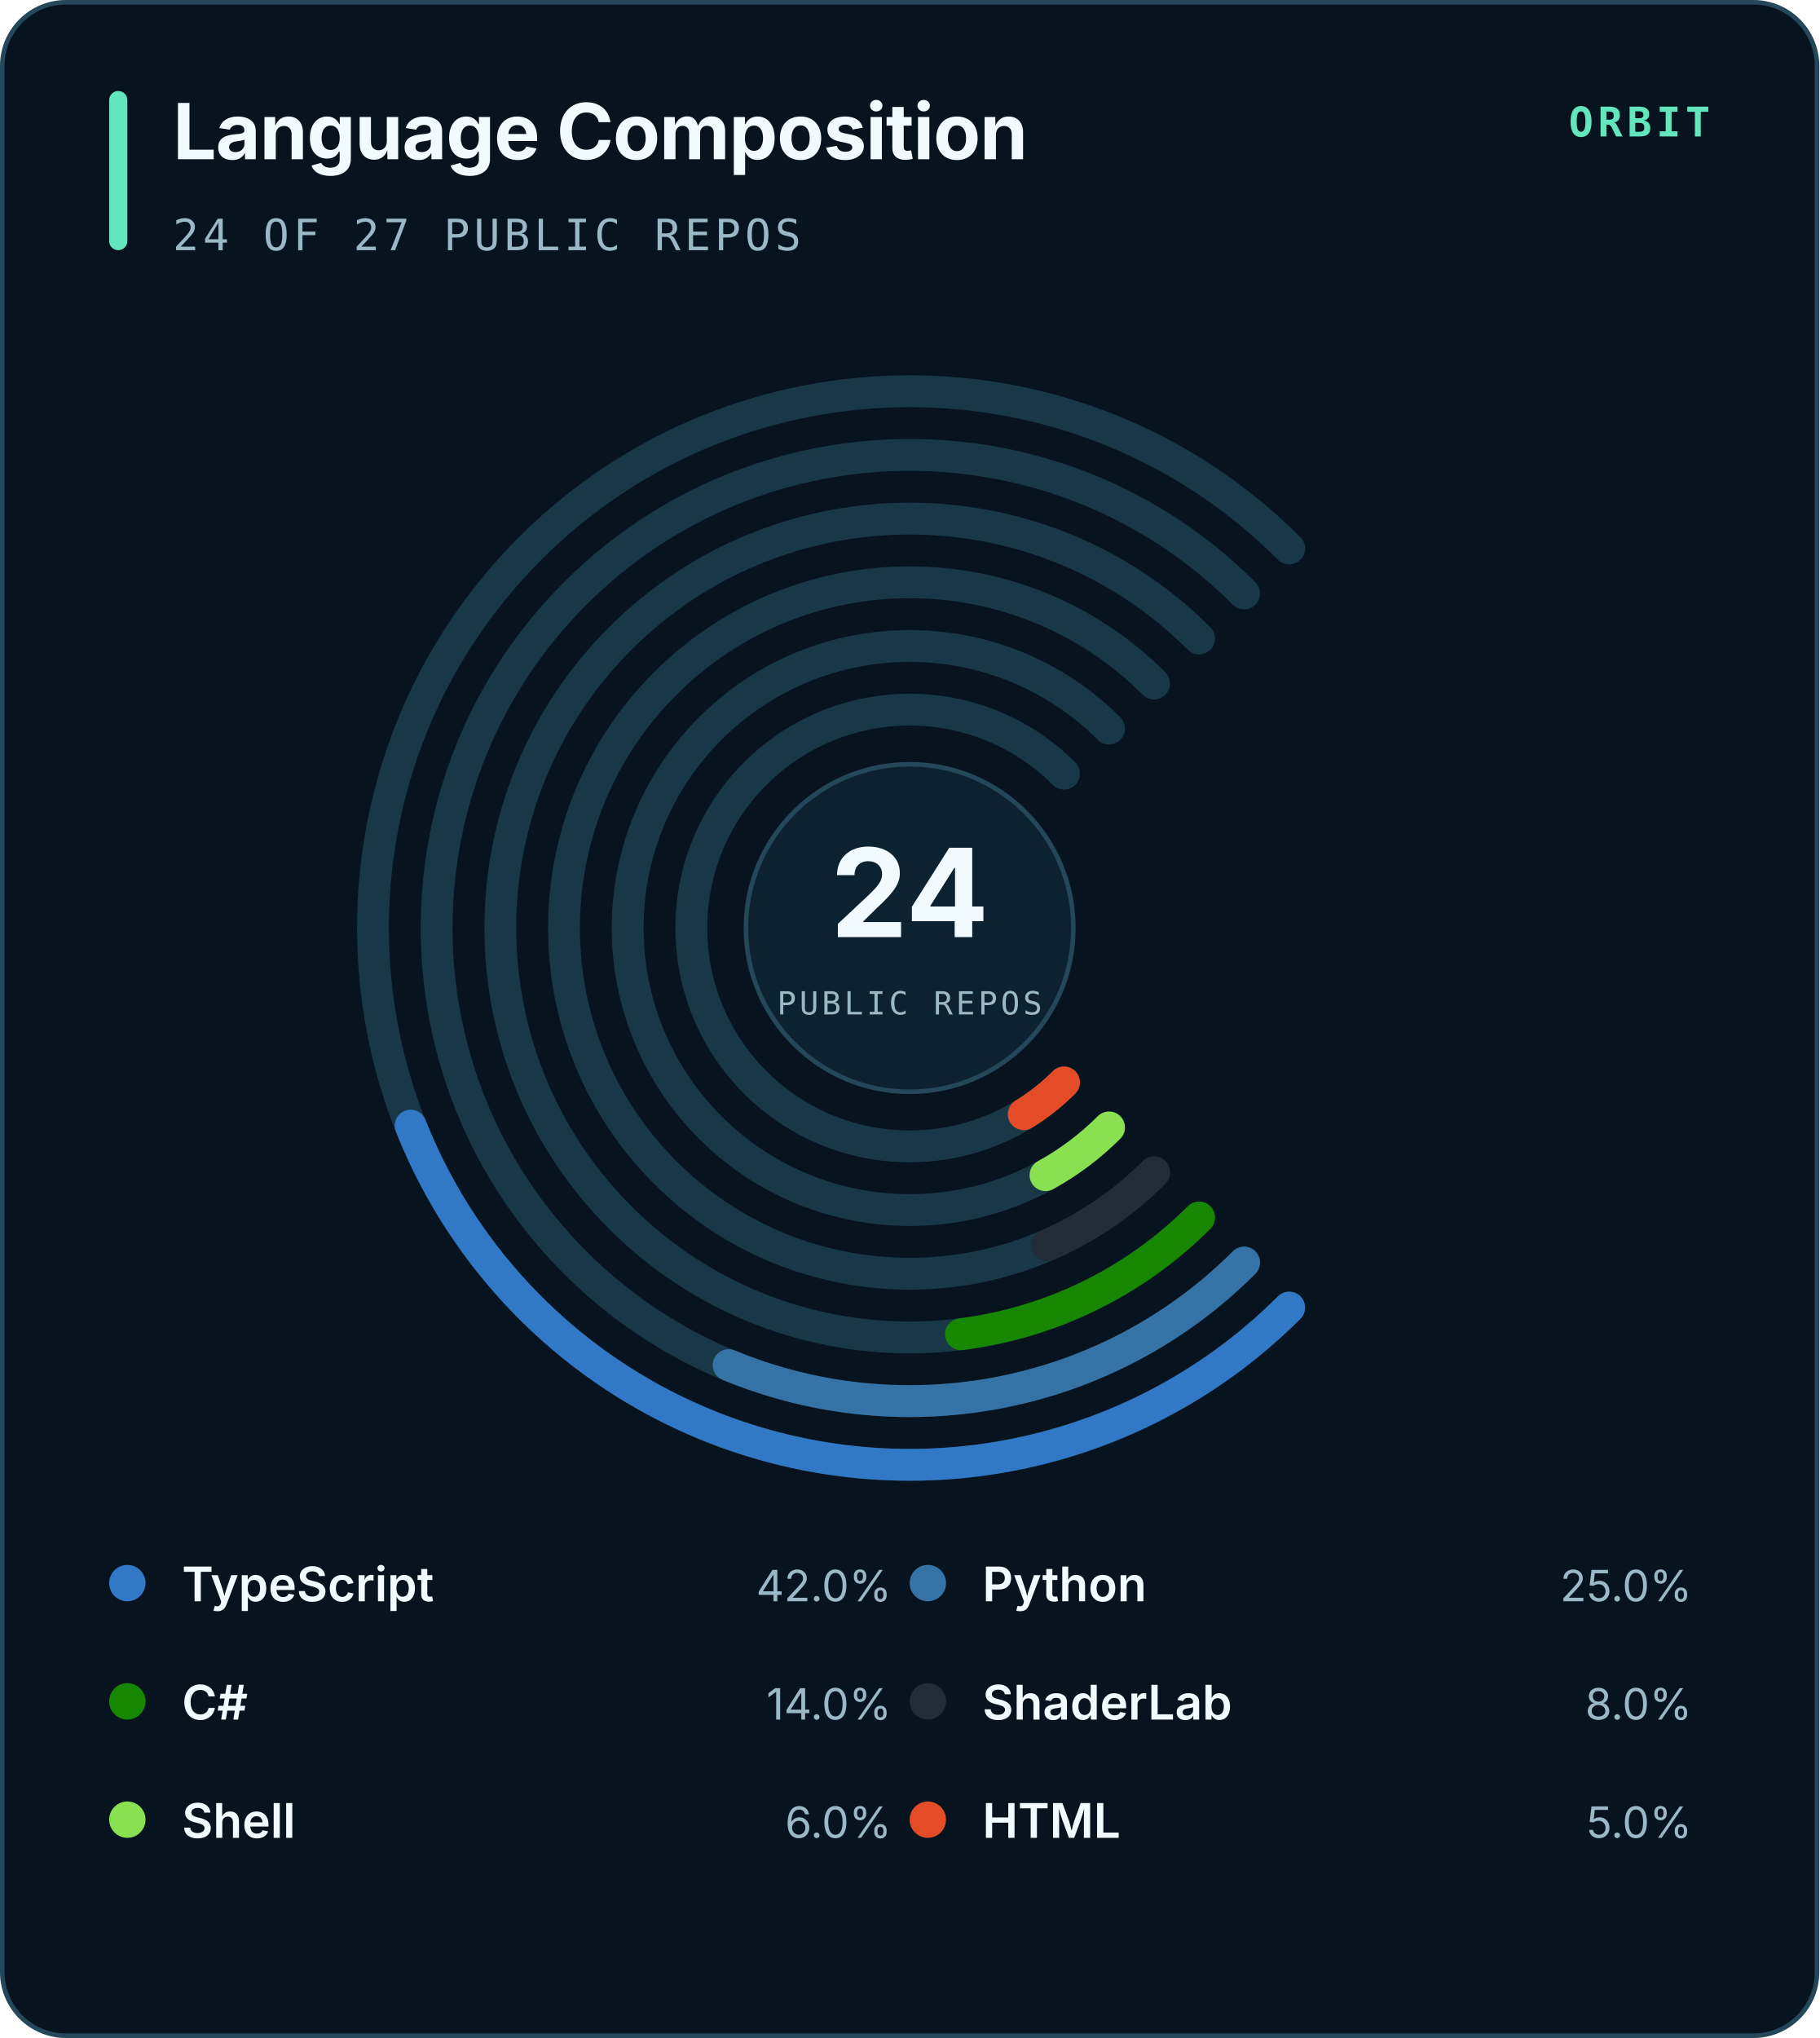
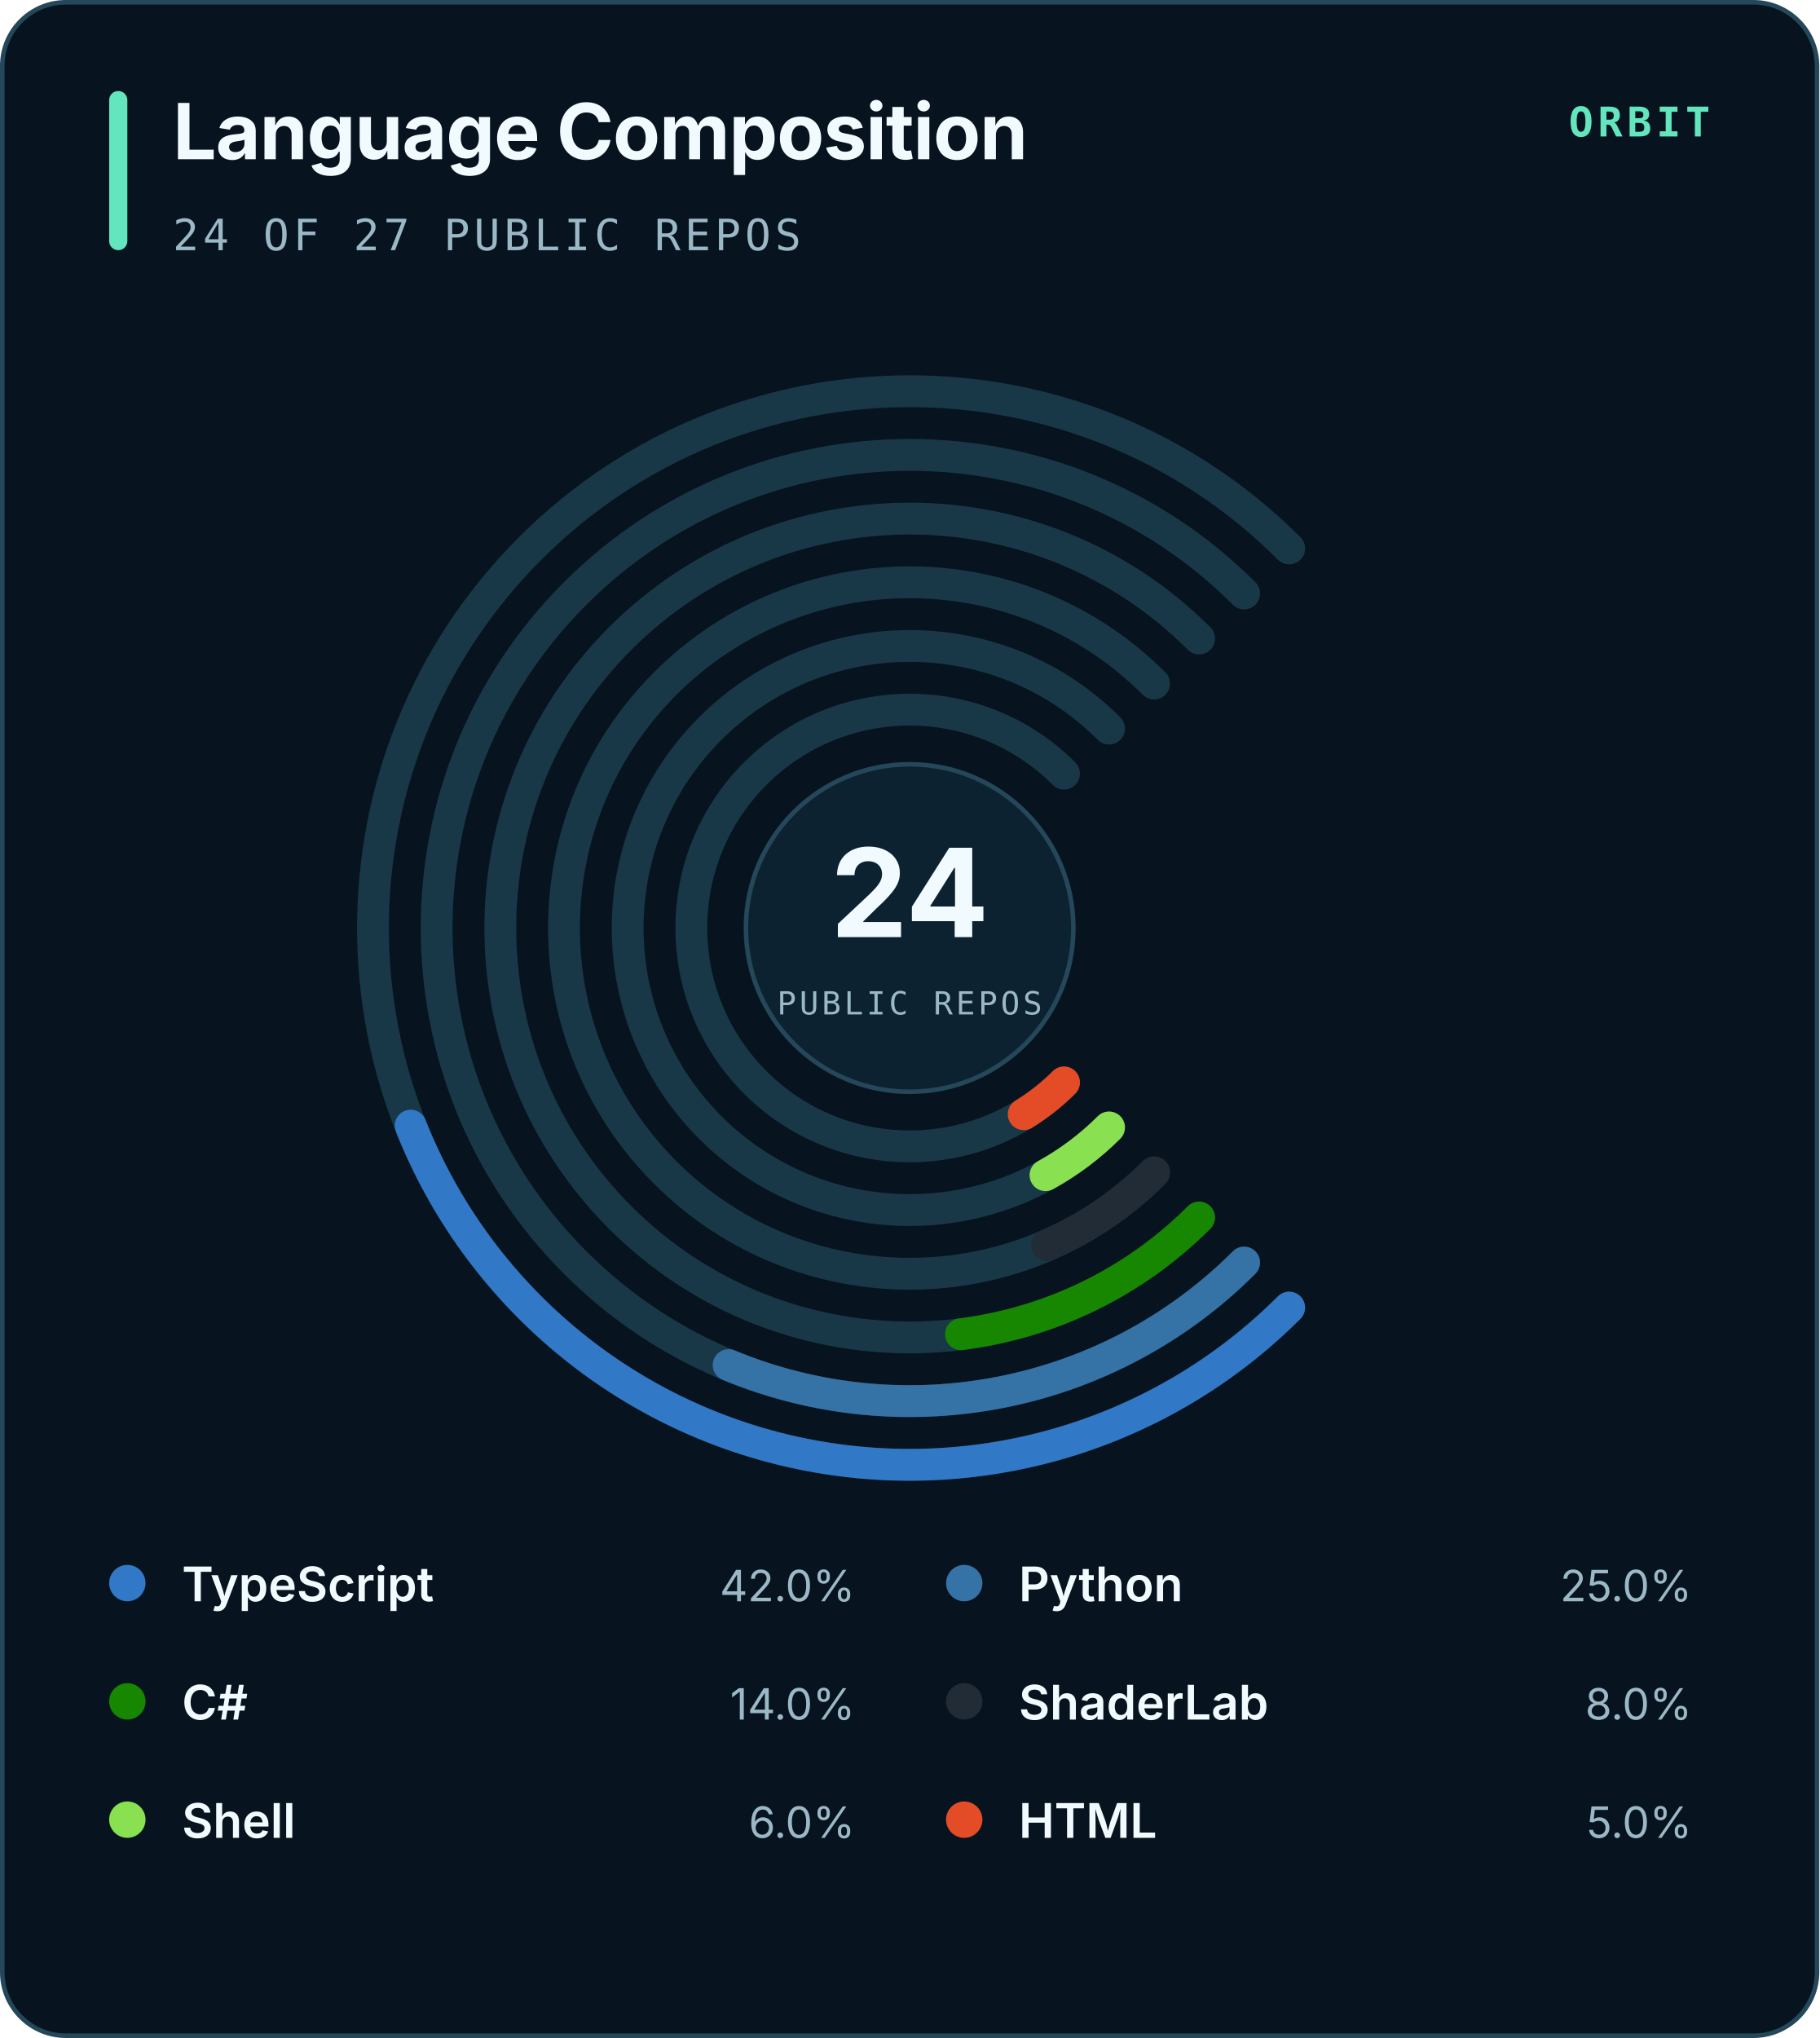
<svg xmlns="http://www.w3.org/2000/svg" role="img" aria-labelledby="title description" data-style="orbit" data-theme="aurora" width="400" height="448" viewBox="0 0 400 448">
  <style>
    text { font-family: -apple-system, BlinkMacSystemFont, Segoe UI, sans-serif; }
    .title { fill: #f1fbff; font-size: 17px; font-weight: 700; letter-spacing: -0.2px; }
    .meta, .style-tag, .rank, .metric-label { font-family: ui-monospace, SFMono-Regular, Consolas, monospace; }
    .meta { fill: #9bb8c7; font-size: 9.5px; letter-spacing: 0.9px; }
    .style-tag { fill: #63e6be; font-size: 9px; font-weight: 700; letter-spacing: 1px; }
    .label { fill: #f1fbff; font-size: 12px; font-weight: 650; }
    .value { fill: #9bb8c7; font-size: 11px; font-variant-numeric: tabular-nums; }
    .rank { fill: #63e6be; font-size: 9px; font-weight: 700; }
    .metric { fill: #f1fbff; font-size: 27px; font-weight: 750; font-variant-numeric: tabular-nums; }
    .metric-label { fill: #9bb8c7; font-size: 7px; letter-spacing: 0.7px; }
+     .legend-rank { fill: #9bb8c7; font-family: ui-monospace, SFMono-Regular, Consolas, monospace; font-size: 8px; font-weight: 700; }
    .legend-label { fill: #f1fbff; font-size: 10.5px; font-weight: 600; }
    .legend-value { fill: #9bb8c7; font-size: 9.5px; font-variant-numeric: tabular-nums; }
    .axis-note { fill: #9bb8c7; font-family: ui-monospace, SFMono-Regular, Consolas, monospace; font-size: 9.5px; letter-spacing: 0.6px; }
    .part-label { font-size: 11px; font-weight: 700; }
+     .part-rank { font-family: ui-monospace, SFMono-Regular, Consolas, monospace; font-size: 9px; font-weight: 800; }
    .part-value { font-family: ui-monospace, SFMono-Regular, Consolas, monospace; font-size: 10px; font-variant-numeric: tabular-nums; }
    .center-label { fill: #f1fbff; font-size: 12px; font-weight: 700; }
    .center-value { fill: #9bb8c7; font-family: ui-monospace, SFMono-Regular, Consolas, monospace; font-size: 9px; }
    .node-label { font-size: 9px; font-weight: 750; }
    .empty { fill: #9bb8c7; font-size: 11px; }
  </style>
  <rect class="card" x="0.5" y="0.5" width="399" height="447" rx="14" fill="#07131e" stroke="#24475a" />
  <rect x="24" y="20" width="4" height="35" rx="2" fill="#63e6be" />
  <text class="title" x="38" y="35">Language Composition</text>
  <text class="meta" x="38" y="55">24 OF 27 PUBLIC REPOS</text>
  <text class="style-tag" text-anchor="end" x="376" y="30">ORBIT</text>
  <circle cx="200" cy="204" r="36" fill="#0d2230" stroke="#24475a" />
  <text class="metric" text-anchor="middle" x="200" y="206">24</text>
  <text class="metric-label" text-anchor="middle" x="200" y="223">PUBLIC REPOS</text>
  <path d="M 283.44 287.44 A 118 118 0 1 1 283.44 120.56" fill="none" stroke="#183848" stroke-width="7" stroke-linecap="round" />
  <path data-role="orbit-value" data-share="42" d="M 283.44 287.44 A 118 118 0 0 1 90.29 247.44" fill="none" stroke="#3178C6" stroke-width="7" stroke-linecap="round" />
  <path d="M 273.54 277.54 A 104 104 0 1 1 273.54 130.46" fill="none" stroke="#183848" stroke-width="7" stroke-linecap="round" />
  <path data-role="orbit-value" data-share="25" d="M 273.54 277.54 A 104 104 0 0 1 160.2 300.08" fill="none" stroke="#3572A5" stroke-width="7" stroke-linecap="round" />
  <path d="M 263.64 267.64 A 90 90 0 1 1 263.64 140.36" fill="none" stroke="#183848" stroke-width="7" stroke-linecap="round" />
  <path data-role="orbit-value" data-share="14" d="M 263.64 267.64 A 90 90 0 0 1 211.28 293.29" fill="none" stroke="#178600" stroke-width="7" stroke-linecap="round" />
  <path d="M 253.74 257.74 A 76 76 0 1 1 253.74 150.26" fill="none" stroke="#183848" stroke-width="7" stroke-linecap="round" />
  <path data-role="orbit-value" data-share="8" d="M 253.74 257.74 A 76 76 0 0 1 230.18 273.75" fill="none" stroke="#222C37" stroke-width="7" stroke-linecap="round" />
  <path d="M 243.84 247.84 A 62 62 0 1 1 243.84 160.16" fill="none" stroke="#183848" stroke-width="7" stroke-linecap="round" />
  <path data-role="orbit-value" data-share="6" d="M 243.84 247.84 A 62 62 0 0 1 229.87 258.33" fill="none" stroke="#89E051" stroke-width="7" stroke-linecap="round" />
  <path d="M 233.94 237.94 A 48 48 0 1 1 233.94 170.06" fill="none" stroke="#183848" stroke-width="7" stroke-linecap="round" />
  <path data-role="orbit-value" data-share="5" d="M 233.94 237.94 A 48 48 0 0 1 225.08 244.93" fill="none" stroke="#E34C26" stroke-width="7" stroke-linecap="round" />
  <g data-role="legend" data-columns="2">
    <circle cx="28" cy="348" r="4" fill="#3178C6" />
    <text class="legend-label" x="40" y="352">TypeScript</text>
-     <text class="legend-value" text-anchor="end" x="196" y="352">42.0%</text>
-     <circle cx="204" cy="348" r="4" fill="#3572A5" />
-     <text class="legend-label" x="216" y="352">Python</text>
+     <text class="legend-value" text-anchor="end" x="188" y="352">42.0%</text>
+     <circle cx="212" cy="348" r="4" fill="#3572A5" />
+     <text class="legend-label" x="224" y="352">Python</text>
    <text class="legend-value" text-anchor="end" x="372" y="352">25.0%</text>
    <circle cx="28" cy="374" r="4" fill="#178600" />
    <text class="legend-label" x="40" y="378">C#</text>
-     <text class="legend-value" text-anchor="end" x="196" y="378">14.0%</text>
-     <circle cx="204" cy="374" r="4" fill="#222C37" />
-     <text class="legend-label" x="216" y="378">ShaderLab</text>
+     <text class="legend-value" text-anchor="end" x="188" y="378">14.0%</text>
+     <circle cx="212" cy="374" r="4" fill="#222C37" />
+     <text class="legend-label" x="224" y="378">ShaderLab</text>
    <text class="legend-value" text-anchor="end" x="372" y="378">8.0%</text>
    <circle cx="28" cy="400" r="4" fill="#89E051" />
    <text class="legend-label" x="40" y="404">Shell</text>
-     <text class="legend-value" text-anchor="end" x="196" y="404">6.0%</text>
-     <circle cx="204" cy="400" r="4" fill="#E34C26" />
-     <text class="legend-label" x="216" y="404">HTML</text>
+     <text class="legend-value" text-anchor="end" x="188" y="404">6.0%</text>
+     <circle cx="212" cy="400" r="4" fill="#E34C26" />
+     <text class="legend-label" x="224" y="404">HTML</text>
    <text class="legend-value" text-anchor="end" x="372" y="404">5.0%</text>
  </g>
</svg>
